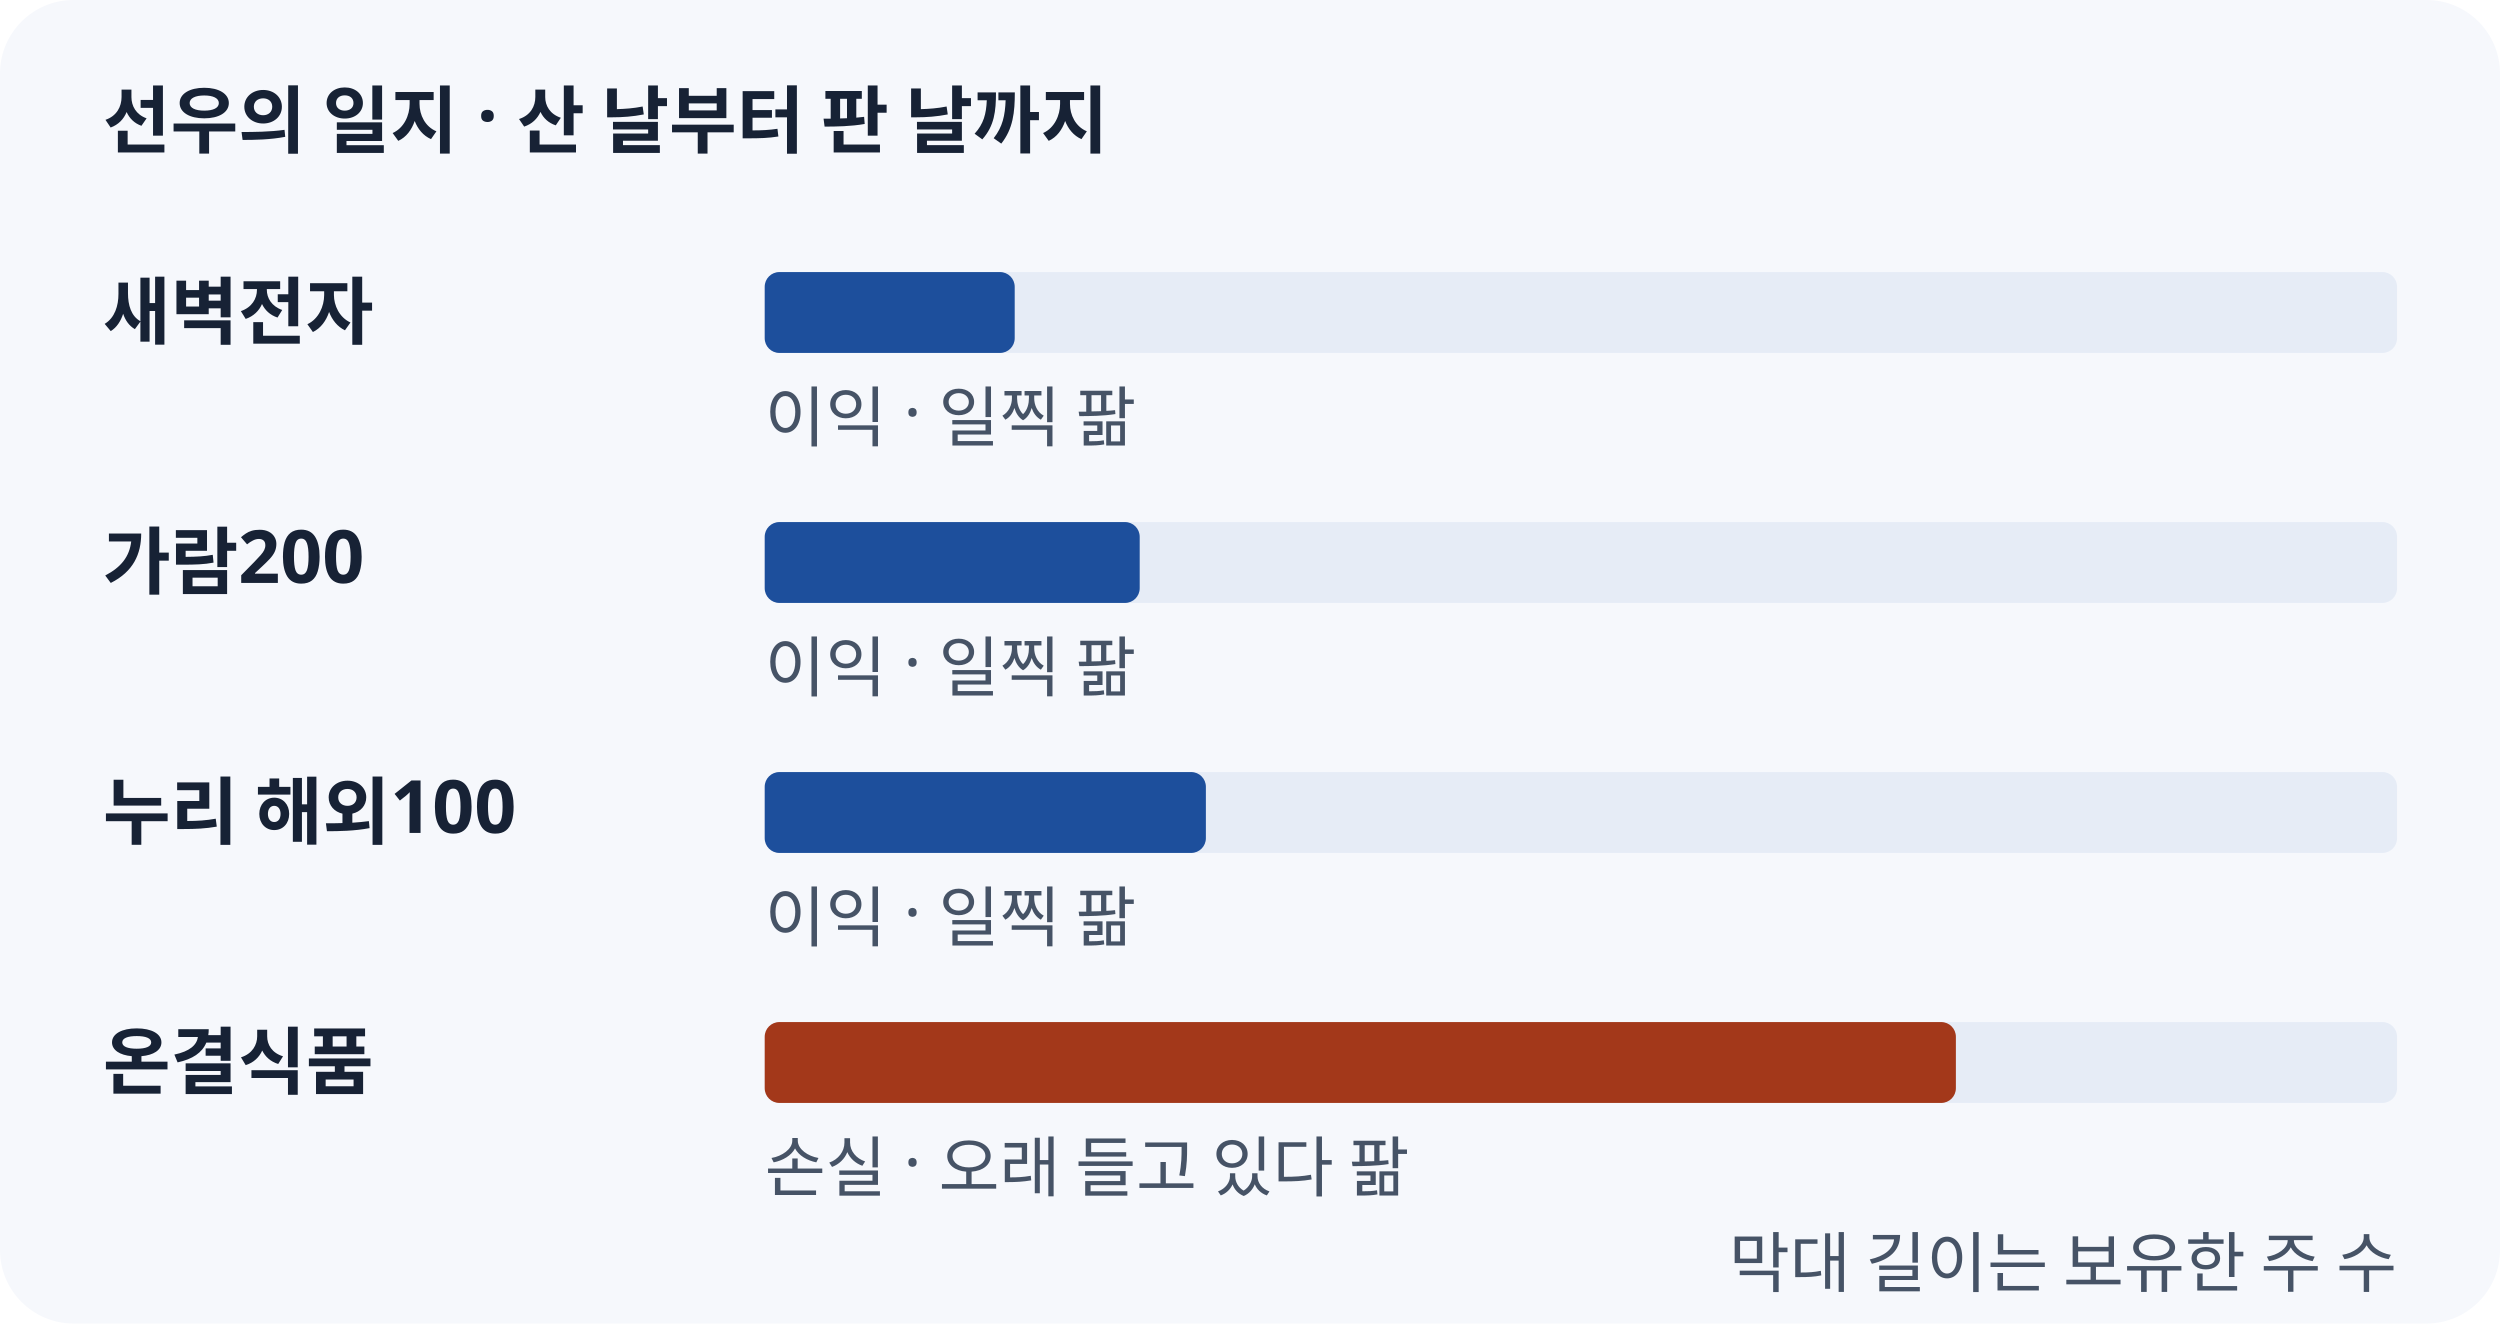
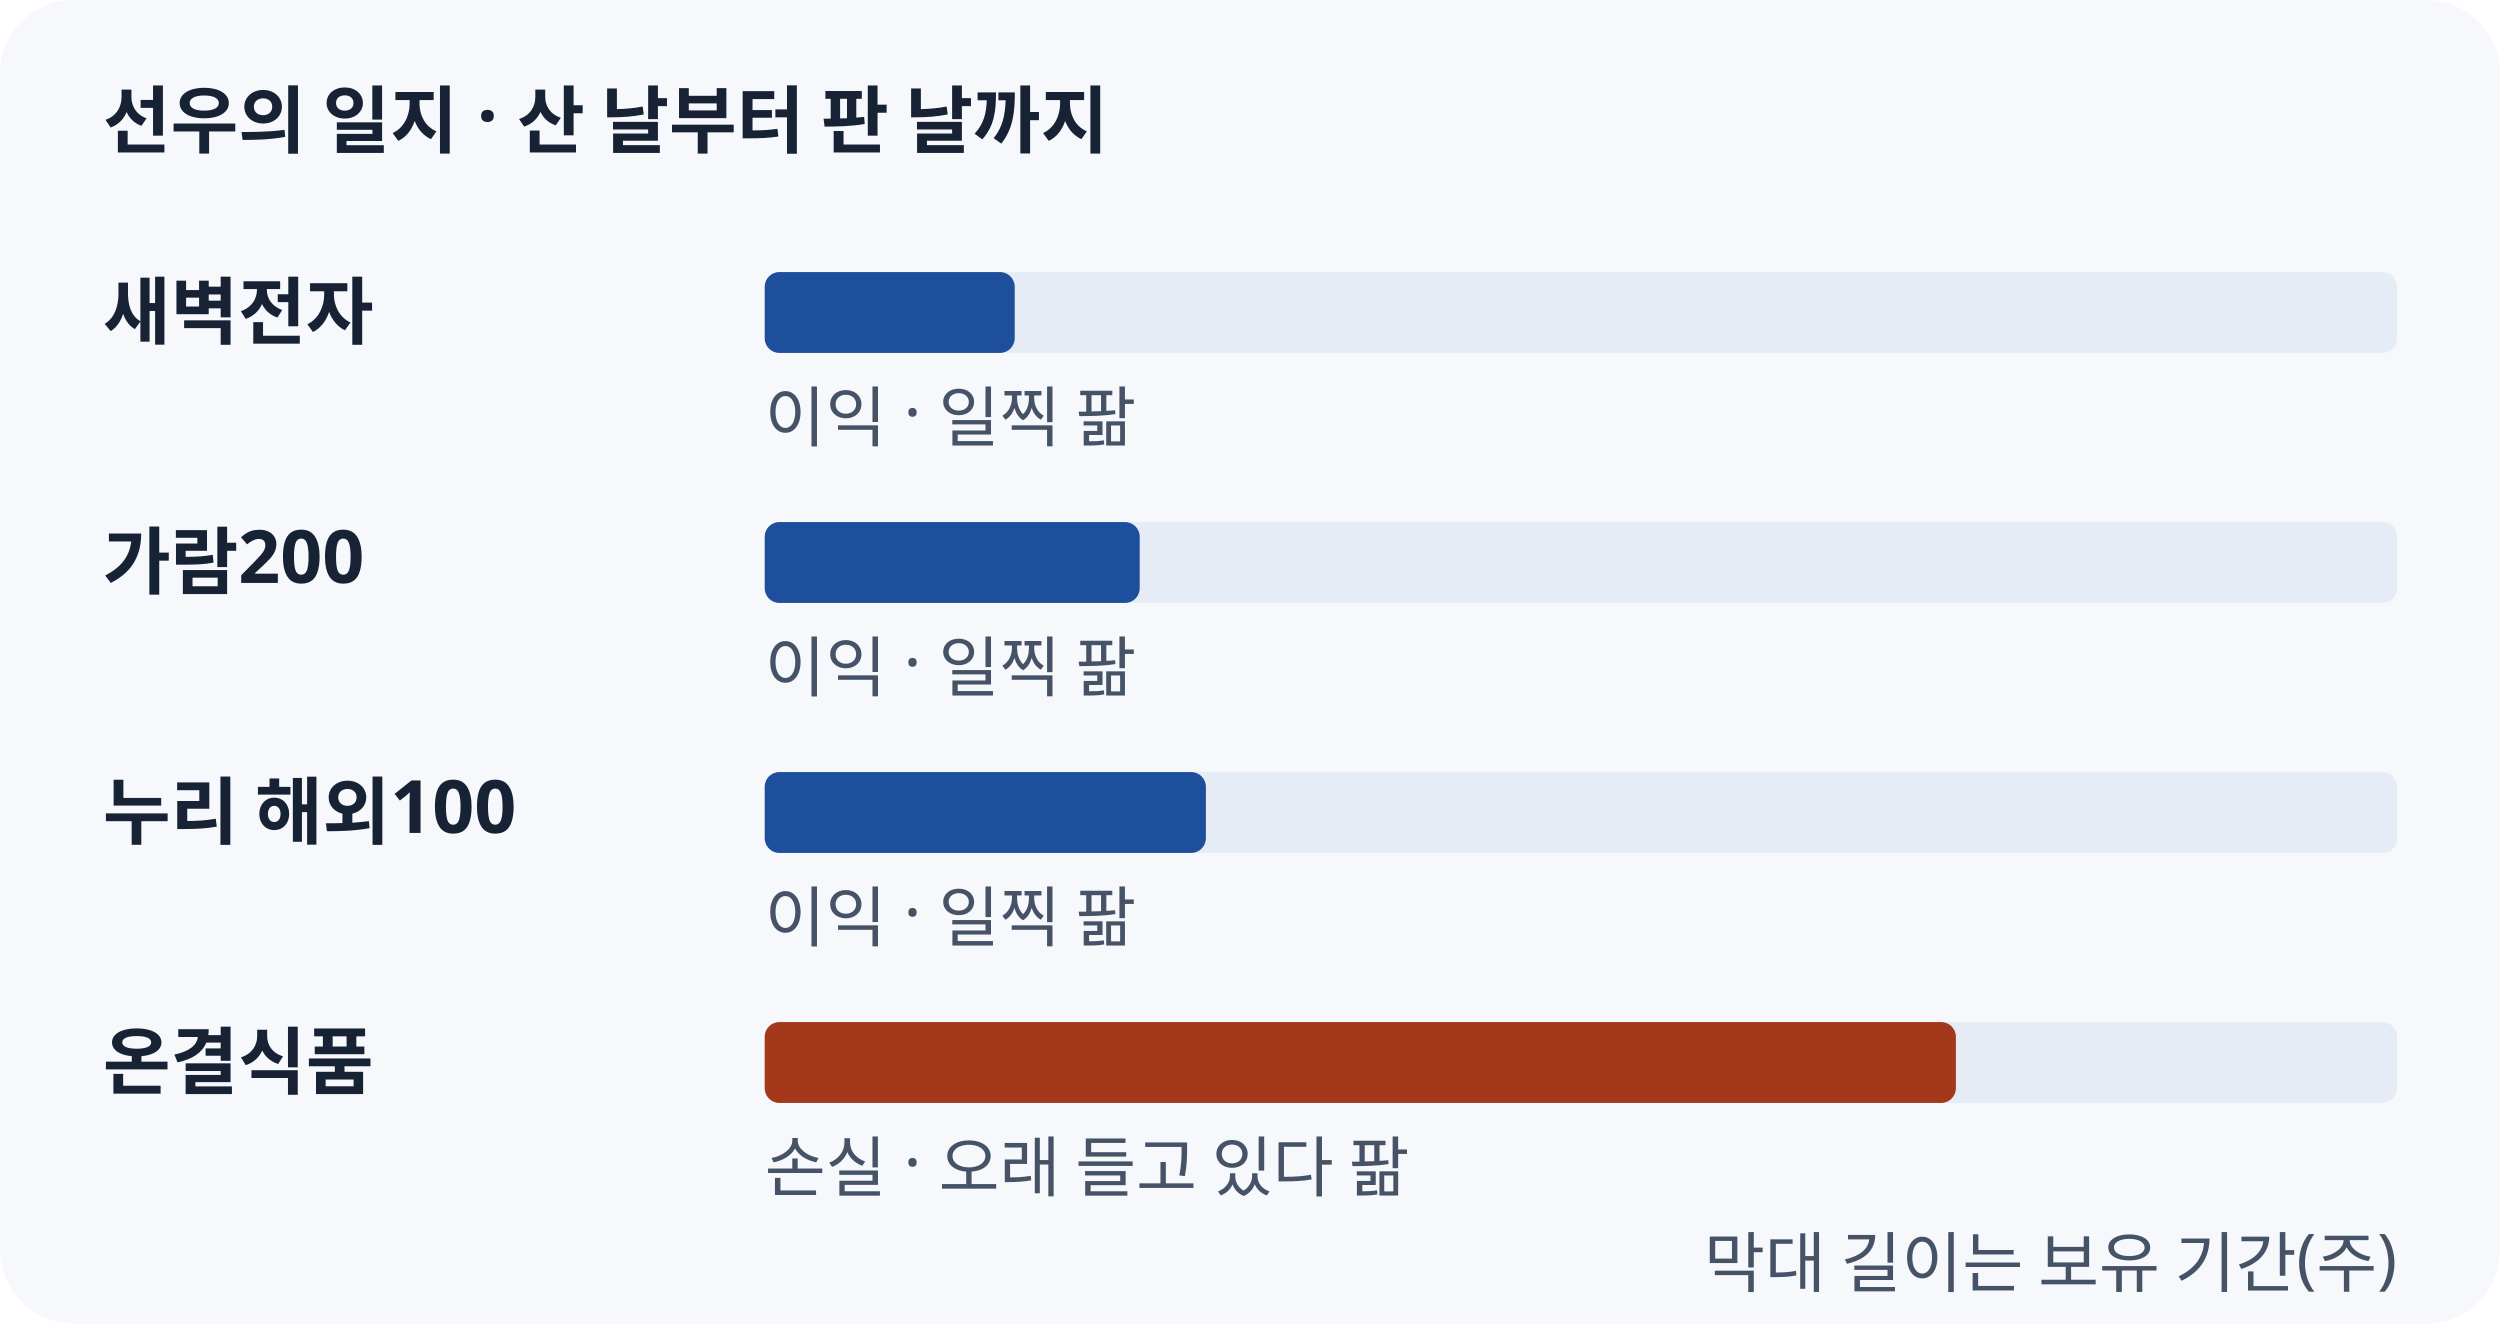
<svg xmlns="http://www.w3.org/2000/svg" class="bf-ill" viewBox="0 0 340 180" role="img" aria-labelledby="bf-ill-title">
  <style>
.bf-ill-bg{fill:#f6f8fc}
.bf-ill-word{font:600 10px sans-serif;fill:#172235}
.bf-ill-small{font:500 9px sans-serif;fill:#465366}
.bf-ill-track{fill:#e6ecf6}
.bf-ill-bar{transform-box:fill-box;transform-origin:left center}
.bf-ill-gain{fill:#1d4f9c}
.bf-ill-loss{fill:#a3381a}
.bf-ill-g4{animation:bf-ill-grow4 10s linear infinite}
.bf-ill-g6{animation:bf-ill-grow6 10s linear infinite}
.bf-ill-g7{animation:bf-ill-grow7 10s linear infinite}
.bf-ill-l19{animation:bf-ill-grow19 10s linear infinite}
.bf-ill-sold4{animation:bf-ill-fade4 10s linear infinite}
.bf-ill-sold6{animation:bf-ill-fade6 10s linear infinite}
.bf-ill-sold7{animation:bf-ill-fade7 10s linear infinite}
@keyframes bf-ill-grow4{0%{transform:scaleX(0)}14%,100%{transform:scaleX(1)}}
@keyframes bf-ill-grow6{0%{transform:scaleX(0)}21%,100%{transform:scaleX(1)}}
@keyframes bf-ill-grow7{0%{transform:scaleX(0)}25%,100%{transform:scaleX(1)}}
@keyframes bf-ill-grow19{0%{transform:scaleX(0)}68%,100%{transform:scaleX(1)}}
@keyframes bf-ill-fade4{0%,14%{opacity:1}20%,94%{opacity:.35}100%{opacity:1}}
@keyframes bf-ill-fade6{0%,21%{opacity:1}27%,94%{opacity:.35}100%{opacity:1}}
@keyframes bf-ill-fade7{0%,25%{opacity:1}31%,94%{opacity:.35}100%{opacity:1}}
@media(prefers-reduced-motion:reduce){.bf-ill-g4,.bf-ill-g6,.bf-ill-g7,.bf-ill-l19{animation:none;transform:none}.bf-ill-sold4,.bf-ill-sold6,.bf-ill-sold7{animation:none;opacity:.35}}
html[data-motion=reduce] .bf-ill-g4,html[data-motion=reduce] .bf-ill-g6,html[data-motion=reduce] .bf-ill-g7,html[data-motion=reduce] .bf-ill-l19{animation:none;transform:none}html[data-motion=reduce] .bf-ill-sold4,html[data-motion=reduce] .bf-ill-sold6,html[data-motion=reduce] .bf-ill-sold7{animation:none;opacity:.35}
</style>
  <rect class="bf-ill-bg" width="340" height="180" rx="10" />
  <text class="bf-ill-word" x="14" y="20">선우의 일지 · 산 날부터 판 날까지</text>
  <g class="bf-ill-sold4">
    <text class="bf-ill-word" x="14" y="46">새벽전자</text>
    <rect class="bf-ill-track" x="104" y="37" width="222" height="11" rx="2" />
    <rect class="bf-ill-bar bf-ill-gain bf-ill-g4" x="104" y="37" width="34" height="11" rx="2" />
    <text class="bf-ill-small" x="104" y="60">이익 · 일찍 팖</text>
  </g>
  <g class="bf-ill-sold6">
    <text class="bf-ill-word" x="14" y="80">가람200</text>
    <rect class="bf-ill-track" x="104" y="71" width="222" height="11" rx="2" />
    <rect class="bf-ill-bar bf-ill-gain bf-ill-g6" x="104" y="71" width="51" height="11" rx="2" />
    <text class="bf-ill-small" x="104" y="94">이익 · 일찍 팖</text>
  </g>
  <g class="bf-ill-sold7">
    <text class="bf-ill-word" x="14" y="114">누리 해외100</text>
    <rect class="bf-ill-track" x="104" y="105" width="222" height="11" rx="2" />
    <rect class="bf-ill-bar bf-ill-gain bf-ill-g7" x="104" y="105" width="60" height="11" rx="2" />
    <text class="bf-ill-small" x="104" y="128">이익 · 일찍 팖</text>
  </g>
  <text class="bf-ill-word" x="14" y="148">온결식품</text>
  <rect class="bf-ill-track" x="104" y="139" width="222" height="11" rx="2" />
  <rect class="bf-ill-bar bf-ill-loss bf-ill-l19" x="104" y="139" width="162" height="11" rx="2" />
  <text class="bf-ill-small" x="104" y="162">손실 · 오래 들고 있다 팖</text>
-   <text class="bf-ill-small" x="326" y="175" text-anchor="end">막대 길이는 보유한 주 수</text>
+   <text class="bf-ill-small" x="326" y="175" text-anchor="end">막대 길이는 보유 기간(주)</text>
</svg>
